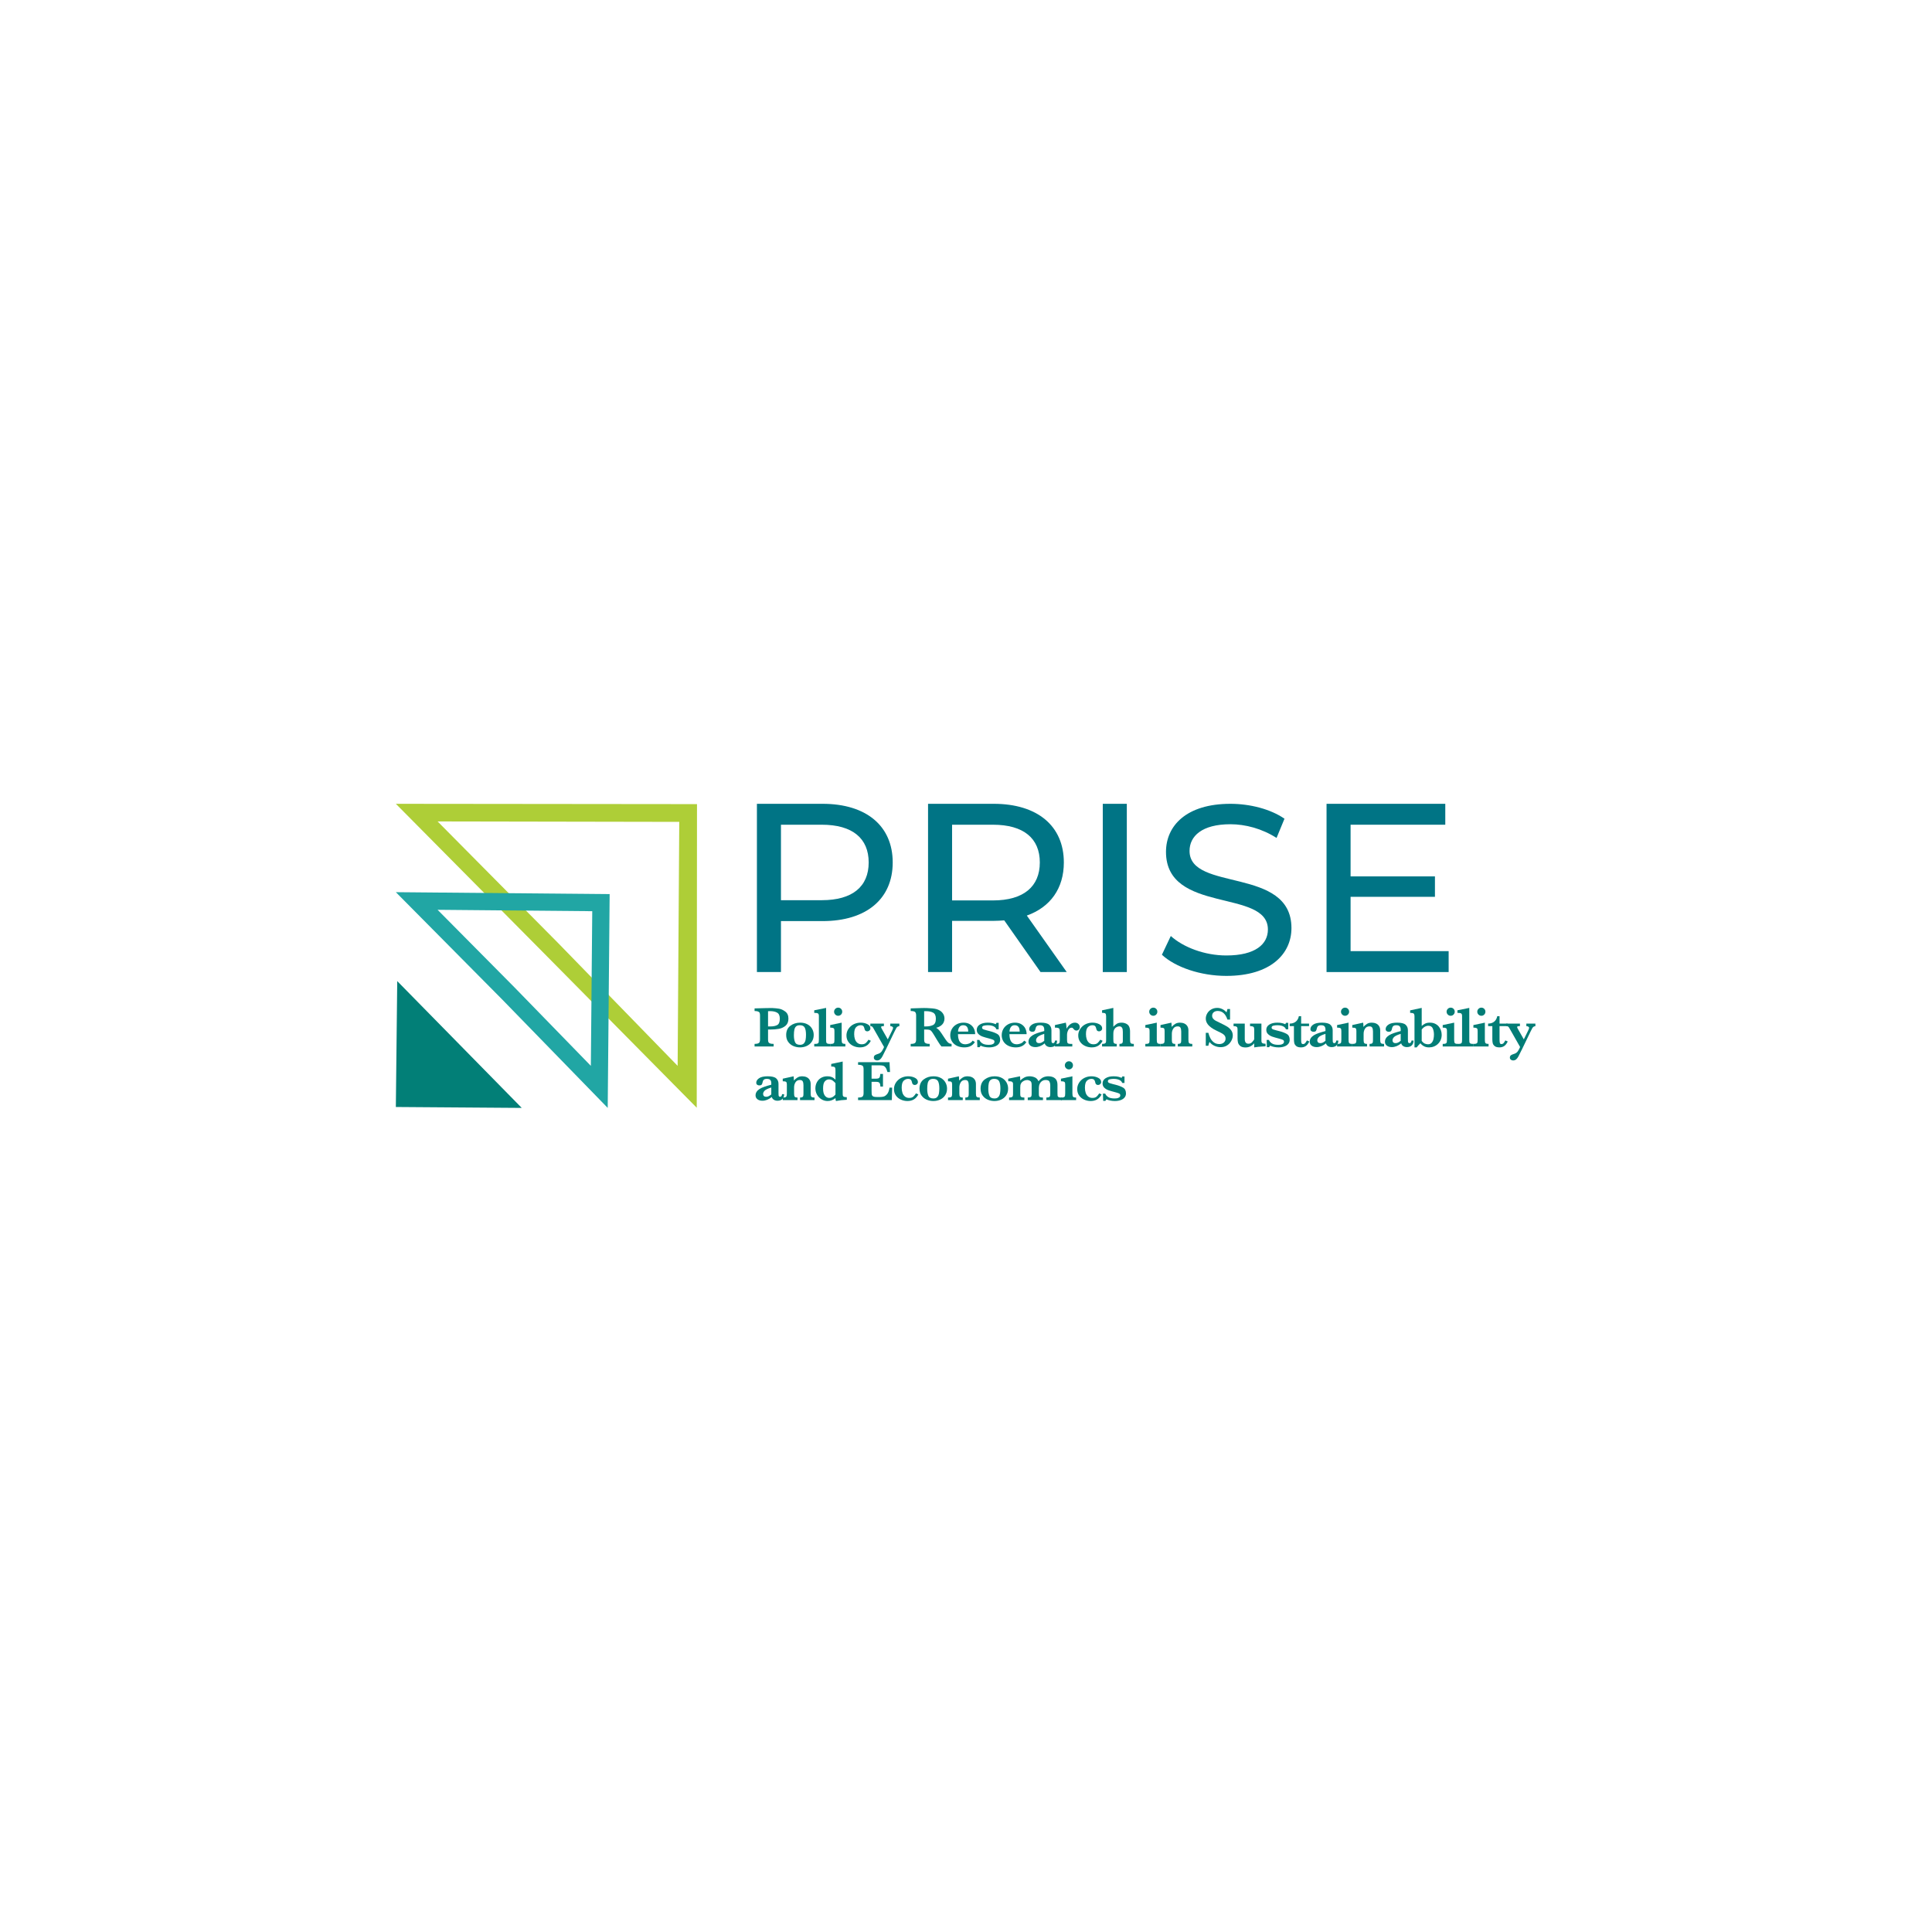
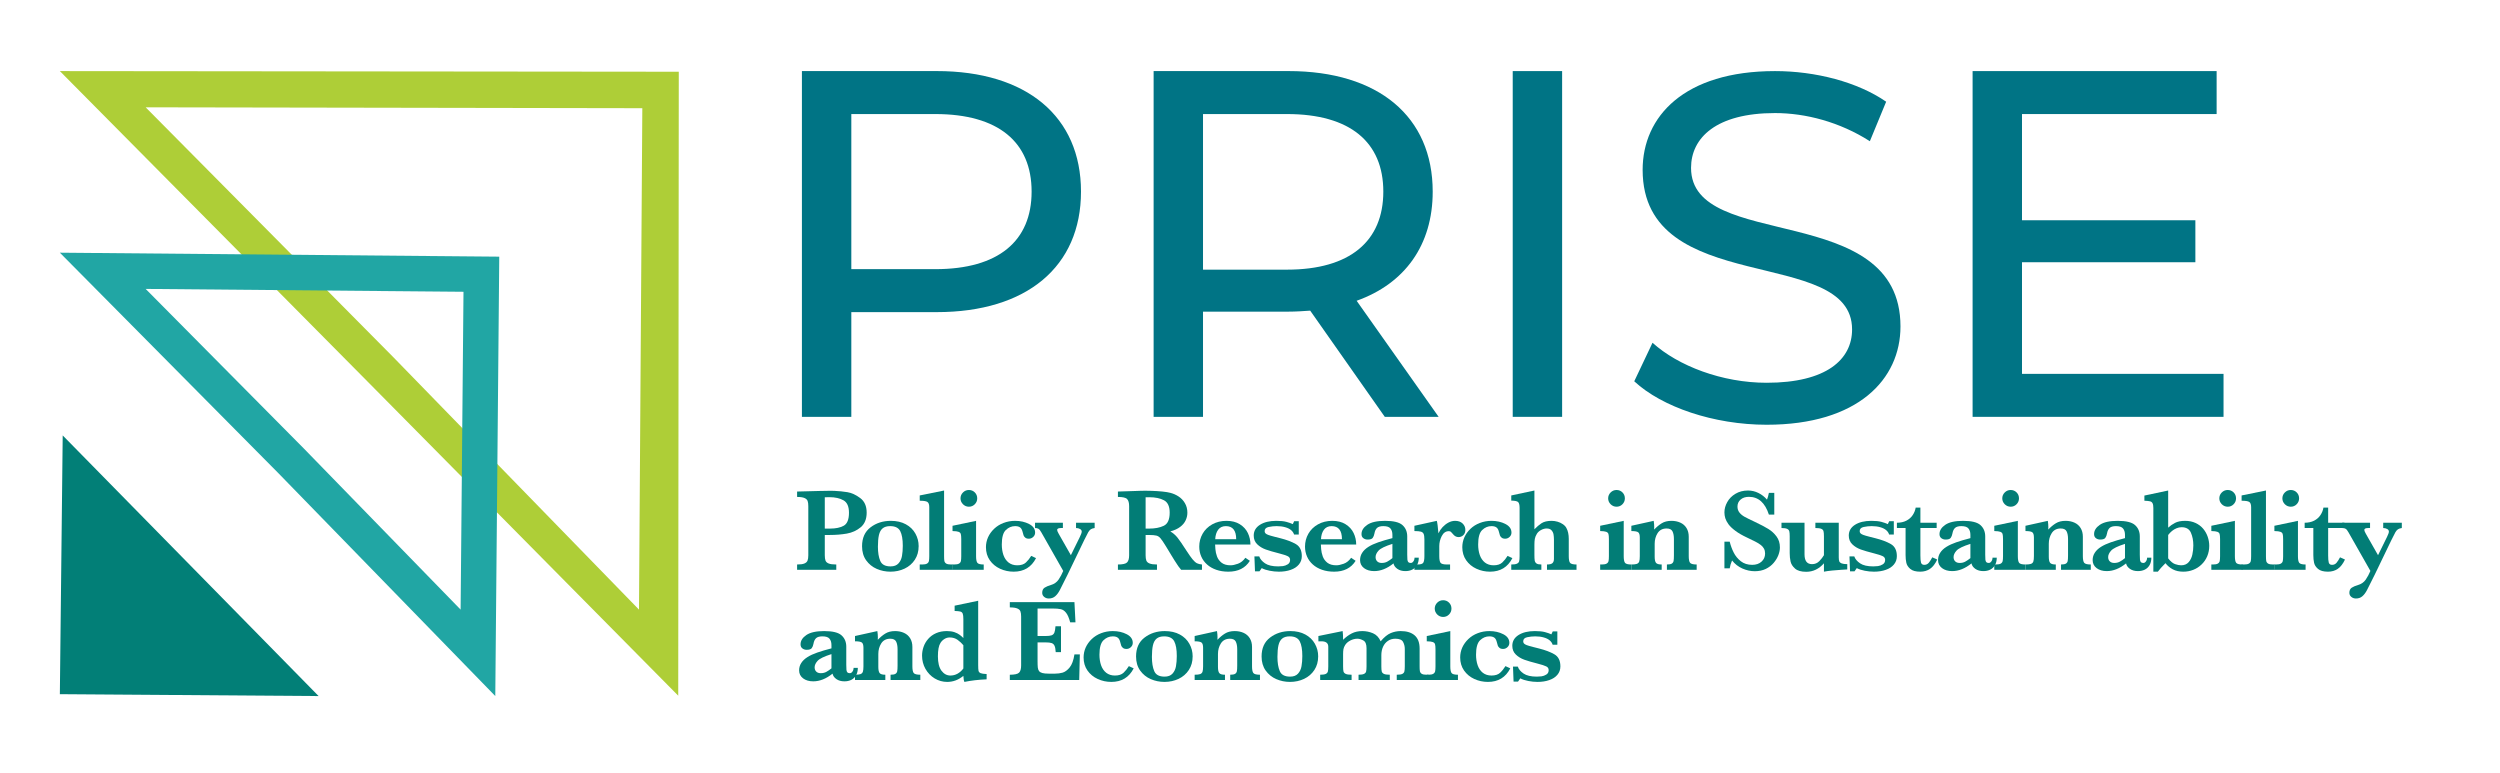
- <svg xmlns="http://www.w3.org/2000/svg" xmlns:xlink="http://www.w3.org/1999/xlink" width="1080pt" height="1080pt" viewBox="0 0 1080 1080">
+ <svg xmlns="http://www.w3.org/2000/svg" xmlns:xlink="http://www.w3.org/1999/xlink" width="680pt" height="210pt" viewBox="205 430 680 210">
  <defs>
    <g>
      <g id="glyph-0-0">
        <path d="M 19.75 -15.547 C 19.75 -13.805 19.211 -12.484 18.141 -11.578 C 17.066 -10.68 15.801 -10.102 14.344 -9.844 C 12.895 -9.594 11.367 -9.469 9.766 -9.469 L 8.359 -9.469 L 8.359 -3.938 C 8.359 -3.312 8.426 -2.828 8.562 -2.484 C 8.695 -2.141 8.988 -1.879 9.438 -1.703 C 9.883 -1.523 10.566 -1.438 11.484 -1.438 L 11.484 0 L 0.828 0 L 0.828 -1.438 C 1.734 -1.438 2.398 -1.531 2.828 -1.719 C 3.266 -1.906 3.547 -2.172 3.672 -2.516 C 3.805 -2.859 3.875 -3.332 3.875 -3.938 L 3.875 -17.312 C 3.875 -17.914 3.812 -18.383 3.688 -18.719 C 3.562 -19.062 3.281 -19.328 2.844 -19.516 C 2.406 -19.711 1.734 -19.812 0.828 -19.812 L 0.828 -21.281 L 6.875 -21.438 C 7.188 -21.445 7.523 -21.453 7.891 -21.453 C 8.266 -21.461 8.562 -21.469 8.781 -21.469 C 9 -21.477 9.32 -21.484 9.75 -21.484 C 10.281 -21.484 10.676 -21.477 10.938 -21.469 C 12.176 -21.414 13.367 -21.297 14.516 -21.109 C 15.66 -20.922 16.816 -20.391 17.984 -19.516 C 19.16 -18.648 19.75 -17.328 19.75 -15.547 Z M 14.938 -15.516 C 14.938 -17.203 14.441 -18.328 13.453 -18.891 C 12.473 -19.461 11.18 -19.75 9.578 -19.75 C 9.285 -19.75 8.879 -19.738 8.359 -19.719 L 8.359 -11.203 L 9.797 -11.203 C 11.328 -11.203 12.566 -11.461 13.516 -11.984 C 14.461 -12.516 14.938 -13.691 14.938 -15.516 Z M 14.938 -15.516 " />
      </g>
      <g id="glyph-0-1">
        <path d="M 16.703 -6.438 C 16.703 -5.02 16.359 -3.785 15.672 -2.734 C 14.984 -1.68 14.051 -0.875 12.875 -0.312 C 11.707 0.238 10.426 0.516 9.031 0.516 C 7.719 0.516 6.473 0.258 5.297 -0.25 C 4.129 -0.758 3.172 -1.535 2.422 -2.578 C 1.68 -3.617 1.312 -4.895 1.312 -6.406 C 1.312 -8.664 2.082 -10.379 3.625 -11.547 C 5.164 -12.723 7 -13.312 9.125 -13.312 C 10.707 -13.312 12.07 -13 13.219 -12.375 C 14.363 -11.75 15.227 -10.91 15.812 -9.859 C 16.406 -8.805 16.703 -7.664 16.703 -6.438 Z M 12.391 -6.531 C 12.391 -8.301 12.156 -9.633 11.688 -10.531 C 11.219 -11.426 10.305 -11.875 8.953 -11.875 C 8.086 -11.875 7.41 -11.676 6.922 -11.281 C 6.441 -10.895 6.102 -10.289 5.906 -9.469 C 5.719 -8.656 5.625 -7.598 5.625 -6.297 C 5.625 -4.691 5.836 -3.395 6.266 -2.406 C 6.691 -1.414 7.625 -0.922 9.062 -0.922 C 10.008 -0.922 10.727 -1.191 11.219 -1.734 C 11.719 -2.285 12.035 -2.961 12.172 -3.766 C 12.316 -4.578 12.391 -5.5 12.391 -6.531 Z M 12.391 -6.531 " />
      </g>
      <g id="glyph-0-2">
        <path d="M 9.406 0 L 0.422 0 L 0.422 -1.438 L 1.094 -1.438 C 1.695 -1.438 2.133 -1.52 2.406 -1.688 C 2.688 -1.852 2.859 -2.086 2.922 -2.391 C 2.984 -2.691 3.016 -3.133 3.016 -3.719 L 3.016 -17.031 C 3.016 -17.781 2.836 -18.258 2.484 -18.469 C 2.141 -18.676 1.453 -18.781 0.422 -18.781 L 0.422 -20.219 L 7.047 -21.562 L 7.047 -3.719 C 7.047 -3.133 7.07 -2.691 7.125 -2.391 C 7.188 -2.098 7.352 -1.863 7.625 -1.688 C 7.906 -1.52 8.348 -1.438 8.953 -1.438 L 9.406 -1.438 Z M 9.406 0 " />
      </g>
      <g id="glyph-0-3">
        <path d="M 7.484 -19.422 C 7.484 -18.797 7.258 -18.258 6.812 -17.812 C 6.375 -17.375 5.844 -17.156 5.219 -17.156 C 4.602 -17.156 4.066 -17.379 3.609 -17.828 C 3.16 -18.285 2.938 -18.816 2.938 -19.422 C 2.938 -20.047 3.16 -20.582 3.609 -21.031 C 4.055 -21.477 4.594 -21.703 5.219 -21.703 C 5.852 -21.703 6.391 -21.484 6.828 -21.047 C 7.266 -20.609 7.484 -20.066 7.484 -19.422 Z M 9.25 0 L 0.766 0 L 0.766 -1.438 L 1.219 -1.438 C 1.82 -1.438 2.258 -1.52 2.531 -1.688 C 2.812 -1.852 2.984 -2.086 3.047 -2.391 C 3.109 -2.691 3.141 -3.133 3.141 -3.719 L 3.141 -8.359 C 3.141 -9.004 3.098 -9.461 3.016 -9.734 C 2.941 -10.004 2.738 -10.203 2.406 -10.328 C 2.082 -10.453 1.535 -10.52 0.766 -10.531 L 0.766 -11.969 L 7.172 -13.312 L 7.172 -3.719 C 7.172 -2.844 7.281 -2.242 7.5 -1.922 C 7.719 -1.598 8.301 -1.438 9.25 -1.438 Z M 9.25 0 " />
      </g>
      <g id="glyph-0-4">
        <path d="M 14.906 -3.172 C 13.645 -0.711 11.617 0.516 8.828 0.516 C 7.523 0.516 6.289 0.25 5.125 -0.281 C 3.969 -0.812 3.035 -1.582 2.328 -2.594 C 1.629 -3.602 1.281 -4.785 1.281 -6.141 C 1.281 -7.078 1.469 -7.973 1.844 -8.828 C 2.227 -9.68 2.781 -10.453 3.5 -11.141 C 4.219 -11.828 5.066 -12.359 6.047 -12.734 C 7.035 -13.117 8.094 -13.312 9.219 -13.312 C 10.656 -13.312 11.922 -13.023 13.016 -12.453 C 14.109 -11.891 14.656 -11.109 14.656 -10.109 C 14.656 -9.648 14.484 -9.258 14.141 -8.938 C 13.797 -8.613 13.398 -8.453 12.953 -8.453 C 12.523 -8.453 12.195 -8.551 11.969 -8.75 C 11.738 -8.945 11.586 -9.148 11.516 -9.359 C 11.441 -9.566 11.336 -9.938 11.203 -10.469 C 11.066 -10.977 10.844 -11.336 10.531 -11.547 C 10.219 -11.766 9.781 -11.875 9.219 -11.875 C 8.27 -11.875 7.426 -11.52 6.688 -10.812 C 5.957 -10.113 5.594 -8.801 5.594 -6.875 C 5.594 -5.844 5.738 -4.895 6.031 -4.031 C 6.332 -3.164 6.801 -2.477 7.438 -1.969 C 8.082 -1.469 8.867 -1.219 9.797 -1.219 C 10.828 -1.219 11.613 -1.473 12.156 -1.984 C 12.695 -2.492 13.176 -3.094 13.594 -3.781 Z M 14.906 -3.172 " />
      </g>
      <g id="glyph-0-5">
        <path d="M 16.609 -11.359 C 16.16 -11.297 15.812 -11.18 15.562 -11.016 C 15.312 -10.848 15.082 -10.586 14.875 -10.234 C 14.676 -9.891 14.316 -9.188 13.797 -8.125 L 9.219 1.375 C 8.195 3.469 7.5 4.859 7.125 5.547 C 6.758 6.242 6.344 6.797 5.875 7.203 C 5.406 7.609 4.82 7.812 4.125 7.812 C 3.645 7.812 3.227 7.664 2.875 7.375 C 2.52 7.082 2.344 6.711 2.344 6.266 C 2.344 5.629 2.555 5.164 2.984 4.875 C 3.422 4.594 3.984 4.352 4.672 4.156 C 5.598 3.883 6.305 3.391 6.797 2.672 C 7.285 1.953 7.707 1.164 8.062 0.312 L 2.109 -10.172 C 1.828 -10.68 1.57 -11.004 1.344 -11.141 C 1.113 -11.285 0.797 -11.359 0.391 -11.359 L 0.391 -12.797 L 7.969 -12.797 L 7.969 -11.359 L 7.484 -11.359 C 6.766 -11.359 6.406 -11.188 6.406 -10.844 C 6.406 -10.633 6.551 -10.273 6.844 -9.766 L 10.141 -3.969 L 12.578 -8.922 C 12.922 -9.629 13.094 -10.113 13.094 -10.375 C 13.094 -10.688 12.938 -10.926 12.625 -11.094 C 12.32 -11.27 11.961 -11.359 11.547 -11.359 L 11.547 -12.797 L 16.609 -12.797 Z M 16.609 -11.359 " />
      </g>
      <g id="glyph-0-6">
</g>
      <g id="glyph-0-7">
        <path d="M 23.688 0 L 18.016 0 C 17.805 -0.227 17.547 -0.562 17.234 -1 C 16.93 -1.438 16.598 -1.945 16.234 -2.531 C 15.867 -3.125 15.566 -3.613 15.328 -4 L 13.891 -6.375 C 13.242 -7.438 12.754 -8.16 12.422 -8.547 C 12.098 -8.941 11.723 -9.191 11.297 -9.297 C 10.879 -9.41 10.164 -9.469 9.156 -9.469 L 8.359 -9.469 L 8.359 -3.938 C 8.359 -3.352 8.422 -2.883 8.547 -2.531 C 8.672 -2.176 8.961 -1.906 9.422 -1.719 C 9.891 -1.531 10.566 -1.438 11.453 -1.438 L 11.453 0 L 0.828 0 L 0.828 -1.438 C 2.117 -1.438 2.945 -1.625 3.312 -2 C 3.688 -2.375 3.875 -3.02 3.875 -3.938 L 3.875 -17.312 C 3.875 -18.219 3.691 -18.859 3.328 -19.234 C 2.973 -19.617 2.141 -19.812 0.828 -19.812 L 0.828 -21.281 L 5.734 -21.438 C 6.109 -21.457 6.535 -21.473 7.016 -21.484 C 7.504 -21.492 7.957 -21.5 8.375 -21.5 C 8.695 -21.5 9.234 -21.488 9.984 -21.469 C 11.035 -21.438 12.02 -21.375 12.938 -21.281 C 13.852 -21.188 14.578 -21.066 15.109 -20.922 C 15.891 -20.723 16.629 -20.395 17.328 -19.938 C 18.035 -19.477 18.609 -18.875 19.047 -18.125 C 19.492 -17.375 19.719 -16.504 19.719 -15.516 C 19.719 -14.805 19.562 -14.117 19.25 -13.453 C 18.945 -12.785 18.453 -12.191 17.766 -11.672 C 17.086 -11.148 16.191 -10.738 15.078 -10.438 C 15.836 -9.988 16.484 -9.43 17.016 -8.766 C 17.547 -8.109 18.379 -6.895 19.516 -5.125 C 20.172 -4.113 20.711 -3.348 21.141 -2.828 C 21.566 -2.316 21.957 -1.969 22.312 -1.781 C 22.676 -1.602 23.133 -1.488 23.688 -1.438 Z M 14.906 -15.547 C 14.906 -17.234 14.391 -18.352 13.359 -18.906 C 12.336 -19.457 11 -19.734 9.344 -19.734 C 9.113 -19.734 8.93 -19.727 8.797 -19.719 C 8.672 -19.719 8.523 -19.719 8.359 -19.719 L 8.359 -11.203 L 9.344 -11.203 C 10.914 -11.203 12.234 -11.457 13.297 -11.969 C 14.367 -12.477 14.906 -13.672 14.906 -15.547 Z M 14.906 -15.547 " />
      </g>
      <g id="glyph-0-8">
        <path d="M 15.203 -6.875 L 5.594 -6.875 C 5.602 -6.676 5.629 -6.254 5.672 -5.609 C 5.723 -4.961 5.867 -4.301 6.109 -3.625 C 6.359 -2.945 6.781 -2.375 7.375 -1.906 C 7.977 -1.445 8.785 -1.219 9.797 -1.219 C 10.348 -1.219 11.016 -1.359 11.797 -1.641 C 12.578 -1.922 13.254 -2.461 13.828 -3.266 L 15.047 -2.438 C 13.816 -0.469 11.863 0.516 9.188 0.516 C 7.988 0.516 6.895 0.344 5.906 0 C 4.926 -0.344 4.094 -0.82 3.406 -1.438 C 2.719 -2.051 2.191 -2.773 1.828 -3.609 C 1.461 -4.441 1.281 -5.336 1.281 -6.297 C 1.281 -7.555 1.582 -8.723 2.188 -9.797 C 2.801 -10.867 3.676 -11.723 4.812 -12.359 C 5.945 -12.992 7.242 -13.312 8.703 -13.312 C 10.129 -13.312 11.332 -13.004 12.312 -12.391 C 13.301 -11.773 14.031 -10.977 14.5 -10 C 14.969 -9.02 15.203 -7.977 15.203 -6.875 Z M 11.328 -8.312 C 11.328 -10.688 10.391 -11.875 8.516 -11.875 C 7.609 -11.875 6.91 -11.547 6.422 -10.891 C 5.941 -10.234 5.676 -9.375 5.625 -8.312 Z M 11.328 -8.312 " />
      </g>
      <g id="glyph-0-9">
        <path d="M 14.297 -3.719 C 14.297 -2.82 14.023 -2.055 13.484 -1.422 C 12.953 -0.785 12.219 -0.305 11.281 0.016 C 10.352 0.348 9.281 0.516 8.062 0.516 C 7.238 0.516 6.41 0.43 5.578 0.266 C 4.742 0.109 4.016 -0.129 3.391 -0.453 L 2.781 0.422 L 1.562 0.422 L 1.406 -3.641 L 2.719 -3.641 C 2.945 -2.941 3.473 -2.312 4.297 -1.75 C 5.117 -1.195 6.312 -0.922 7.875 -0.922 C 8.27 -0.922 8.695 -0.945 9.156 -1 C 9.613 -1.062 10.051 -1.223 10.469 -1.484 C 10.895 -1.742 11.109 -2.145 11.109 -2.688 C 11.109 -3.156 10.891 -3.492 10.453 -3.703 C 10.023 -3.922 9.219 -4.18 8.031 -4.484 C 6.594 -4.848 5.414 -5.191 4.5 -5.516 C 3.582 -5.848 2.805 -6.32 2.172 -6.938 C 1.535 -7.551 1.219 -8.344 1.219 -9.312 C 1.219 -10.539 1.781 -11.516 2.906 -12.234 C 4.039 -12.953 5.523 -13.312 7.359 -13.312 C 8.504 -13.312 9.422 -13.219 10.109 -13.031 C 10.797 -12.844 11.375 -12.641 11.844 -12.422 L 12.219 -13.219 L 13.469 -13.219 L 13.469 -9.594 L 12.188 -9.594 C 12.07 -10.02 11.812 -10.41 11.406 -10.766 C 11 -11.117 10.457 -11.391 9.781 -11.578 C 9.113 -11.773 8.336 -11.875 7.453 -11.875 C 6.723 -11.875 5.992 -11.797 5.266 -11.641 C 4.547 -11.484 4.188 -11.113 4.188 -10.531 C 4.188 -10.289 4.254 -10.094 4.391 -9.938 C 4.535 -9.781 4.781 -9.633 5.125 -9.5 C 5.469 -9.363 6.07 -9.188 6.938 -8.969 C 7.801 -8.75 8.316 -8.617 8.484 -8.578 C 10.18 -8.148 11.57 -7.625 12.656 -7 C 13.75 -6.375 14.297 -5.281 14.297 -3.719 Z M 14.297 -3.719 " />
      </g>
      <g id="glyph-0-10">
        <path d="M 17.344 -3.297 C 17.344 -2.504 17.18 -1.828 16.859 -1.266 C 16.535 -0.711 16.098 -0.301 15.547 -0.031 C 15.004 0.227 14.391 0.359 13.703 0.359 C 12.828 0.359 12.098 0.156 11.516 -0.25 C 10.93 -0.664 10.582 -1.16 10.469 -1.734 C 8.727 -0.336 6.977 0.359 5.219 0.359 C 4.094 0.359 3.172 0.086 2.453 -0.453 C 1.734 -1.004 1.375 -1.727 1.375 -2.625 C 1.375 -3.363 1.566 -4.031 1.953 -4.625 C 2.336 -5.227 2.898 -5.766 3.641 -6.234 C 4.391 -6.703 5.281 -7.113 6.312 -7.469 C 7.344 -7.832 8.629 -8.211 10.172 -8.609 L 10.172 -9.5 C 10.172 -10.238 9.992 -10.816 9.641 -11.234 C 9.297 -11.66 8.656 -11.875 7.719 -11.875 C 6.914 -11.875 6.336 -11.707 5.984 -11.375 C 5.629 -11.039 5.395 -10.535 5.281 -9.859 C 5.195 -9.379 5.039 -8.984 4.812 -8.672 C 4.594 -8.367 4.129 -8.219 3.422 -8.219 C 2.984 -8.219 2.598 -8.344 2.266 -8.594 C 1.93 -8.844 1.766 -9.211 1.766 -9.703 C 1.766 -10.672 2.289 -11.516 3.344 -12.234 C 4.395 -12.953 6.008 -13.312 8.188 -13.312 C 10.477 -13.312 12.051 -12.926 12.906 -12.156 C 13.77 -11.383 14.203 -10.352 14.203 -9.062 L 14.203 -4.125 C 14.203 -3.5 14.219 -3.039 14.25 -2.75 C 14.281 -2.457 14.363 -2.234 14.5 -2.078 C 14.645 -1.93 14.867 -1.859 15.172 -1.859 C 15.441 -1.859 15.676 -2 15.875 -2.281 C 16.082 -2.562 16.188 -2.898 16.188 -3.297 Z M 10.172 -3.172 L 10.172 -7.047 C 8.191 -6.422 6.93 -5.805 6.391 -5.203 C 5.859 -4.609 5.594 -4.023 5.594 -3.453 C 5.594 -2.973 5.738 -2.586 6.031 -2.297 C 6.32 -2.004 6.734 -1.859 7.266 -1.859 C 7.836 -1.859 8.344 -1.977 8.781 -2.219 C 9.219 -2.457 9.68 -2.773 10.172 -3.172 Z M 10.172 -3.172 " />
      </g>
      <g id="glyph-0-11">
        <path d="M 14.109 -10.844 C 14.109 -10.238 13.922 -9.758 13.547 -9.406 C 13.18 -9.062 12.75 -8.891 12.25 -8.891 C 11.656 -8.891 11.133 -9.18 10.688 -9.766 C 10.477 -10.023 10.305 -10.211 10.172 -10.328 C 10.035 -10.441 9.844 -10.5 9.594 -10.5 C 8.781 -10.5 8.145 -10.055 7.688 -9.172 C 7.238 -8.297 7.016 -7.383 7.016 -6.438 L 7.016 -3.719 C 7.016 -2.844 7.125 -2.242 7.344 -1.922 C 7.57 -1.598 8.164 -1.438 9.125 -1.438 L 9.953 -1.438 L 9.953 0 L 0.25 0 L 0.25 -1.438 L 1.062 -1.438 C 1.938 -1.438 2.473 -1.602 2.672 -1.938 C 2.867 -2.27 2.969 -2.863 2.969 -3.719 L 2.969 -8.281 C 2.969 -8.977 2.895 -9.477 2.75 -9.781 C 2.613 -10.082 2.363 -10.281 2 -10.375 C 1.633 -10.477 1.051 -10.531 0.25 -10.531 L 0.25 -11.969 L 6.344 -13.312 C 6.5 -12.781 6.645 -11.648 6.781 -9.922 C 7.07 -10.535 7.453 -11.098 7.922 -11.609 C 8.398 -12.117 8.93 -12.531 9.516 -12.844 C 10.109 -13.156 10.711 -13.312 11.328 -13.312 C 12.18 -13.312 12.859 -13.07 13.359 -12.594 C 13.859 -12.113 14.109 -11.531 14.109 -10.844 Z M 14.109 -10.844 " />
      </g>
      <g id="glyph-0-12">
        <path d="M 18.109 0 L 10.078 0 L 10.078 -1.438 C 10.797 -1.438 11.289 -1.562 11.562 -1.812 C 11.832 -2.07 11.969 -2.445 11.969 -2.938 L 11.969 -8.188 C 11.969 -8.707 11.93 -9.176 11.859 -9.594 C 11.797 -10.008 11.617 -10.383 11.328 -10.719 C 11.035 -11.062 10.586 -11.234 9.984 -11.234 C 9.492 -11.234 8.992 -11.098 8.484 -10.828 C 7.984 -10.566 7.598 -10.223 7.328 -9.797 C 7.035 -9.316 6.848 -8.852 6.766 -8.406 C 6.691 -7.969 6.656 -7.438 6.656 -6.812 L 6.656 -4.125 C 6.656 -3.395 6.68 -2.859 6.734 -2.516 C 6.797 -2.18 6.957 -1.914 7.219 -1.719 C 7.488 -1.531 7.93 -1.438 8.547 -1.438 L 8.547 0 L 0.359 0 L 0.359 -1.438 C 1.055 -1.438 1.566 -1.508 1.891 -1.656 C 2.223 -1.801 2.426 -2.016 2.5 -2.297 C 2.582 -2.586 2.625 -3.062 2.625 -3.719 L 2.625 -16.828 C 2.625 -17.609 2.5 -18.129 2.25 -18.391 C 2 -18.66 1.367 -18.801 0.359 -18.812 L 0.359 -20.219 L 6.656 -21.562 L 6.656 -11.016 C 7.27 -11.66 7.906 -12.203 8.562 -12.641 C 9.227 -13.086 10.148 -13.312 11.328 -13.312 C 11.867 -13.312 12.41 -13.234 12.953 -13.078 C 13.492 -12.922 13.977 -12.691 14.406 -12.391 C 14.844 -12.086 15.16 -11.742 15.359 -11.359 C 15.785 -10.598 16 -9.609 16 -8.391 L 16 -3.719 C 16 -2.844 16.109 -2.242 16.328 -1.922 C 16.555 -1.598 17.148 -1.438 18.109 -1.438 Z M 18.109 0 " />
      </g>
      <g id="glyph-0-13">
        <path d="M 18.438 0 L 10.344 0 L 10.344 -1.438 C 10.957 -1.438 11.395 -1.516 11.656 -1.672 C 11.926 -1.836 12.094 -2.078 12.156 -2.391 C 12.219 -2.703 12.25 -3.219 12.25 -3.938 L 12.25 -8.359 C 12.25 -9.242 12.117 -9.941 11.859 -10.453 C 11.598 -10.973 11.066 -11.234 10.266 -11.234 C 9.172 -11.234 8.352 -10.812 7.812 -9.969 C 7.281 -9.133 7.016 -8.172 7.016 -7.078 L 7.016 -3.578 C 7.016 -2.754 7.133 -2.191 7.375 -1.891 C 7.613 -1.586 8.129 -1.438 8.922 -1.438 L 8.922 0 L 0.672 0 L 0.672 -1.438 C 1.348 -1.438 1.848 -1.492 2.172 -1.609 C 2.492 -1.734 2.707 -1.945 2.812 -2.25 C 2.914 -2.562 2.969 -3.051 2.969 -3.719 L 2.969 -8.766 C 2.969 -9.492 2.828 -9.969 2.547 -10.188 C 2.266 -10.414 1.641 -10.531 0.672 -10.531 L 0.672 -11.969 L 6.75 -13.312 C 6.844 -12.707 6.891 -12.145 6.891 -11.625 C 6.891 -11.488 6.883 -11.367 6.875 -11.266 C 6.875 -11.172 6.875 -11.062 6.875 -10.938 C 7.531 -11.633 8.211 -12.203 8.922 -12.641 C 9.629 -13.086 10.516 -13.312 11.578 -13.312 C 12.473 -13.312 13.273 -13.148 13.984 -12.828 C 14.703 -12.504 15.266 -12.016 15.672 -11.359 C 16.078 -10.703 16.281 -9.91 16.281 -8.984 L 16.281 -3.719 C 16.281 -2.844 16.395 -2.242 16.625 -1.922 C 16.863 -1.598 17.469 -1.438 18.438 -1.438 Z M 18.438 0 " />
      </g>
      <g id="glyph-0-14">
        <path d="M 16.953 -6.078 C 16.953 -5.422 16.812 -4.723 16.531 -3.984 C 16.25 -3.254 15.82 -2.551 15.25 -1.875 C 14.688 -1.207 13.973 -0.66 13.109 -0.234 C 12.242 0.18 11.242 0.391 10.109 0.391 C 8.984 0.391 7.863 0.145 6.75 -0.344 C 5.645 -0.832 4.707 -1.562 3.938 -2.531 C 3.602 -1.758 3.391 -1.047 3.297 -0.391 L 1.859 -0.391 L 1.859 -7.641 L 3.297 -7.641 C 3.555 -6.598 3.914 -5.617 4.375 -4.703 C 4.832 -3.785 5.477 -2.992 6.312 -2.328 C 7.156 -1.672 8.188 -1.344 9.406 -1.344 C 10.469 -1.344 11.316 -1.633 11.953 -2.219 C 12.598 -2.801 12.922 -3.535 12.922 -4.422 C 12.922 -4.922 12.82 -5.359 12.625 -5.734 C 12.426 -6.109 12.141 -6.441 11.766 -6.734 C 11.391 -7.035 10.875 -7.352 10.219 -7.688 C 9.57 -8.031 8.832 -8.391 8 -8.766 C 6.719 -9.367 5.664 -9.977 4.844 -10.594 C 4.02 -11.207 3.395 -11.801 2.969 -12.375 C 2.551 -12.957 2.258 -13.508 2.094 -14.031 C 1.938 -14.551 1.859 -15.078 1.859 -15.609 C 1.859 -16.555 2.113 -17.488 2.625 -18.406 C 3.133 -19.332 3.879 -20.086 4.859 -20.672 C 5.848 -21.266 6.988 -21.562 8.281 -21.562 C 9.27 -21.562 10.211 -21.336 11.109 -20.891 C 12.004 -20.453 12.781 -19.848 13.438 -19.078 C 13.625 -19.516 13.797 -20.129 13.953 -20.922 L 15.422 -20.922 L 15.422 -15.016 L 13.953 -15.016 C 12.91 -18.234 11.098 -19.844 8.516 -19.844 C 7.578 -19.844 6.82 -19.594 6.25 -19.094 C 5.688 -18.602 5.406 -17.969 5.406 -17.188 C 5.406 -16.57 5.582 -16.035 5.938 -15.578 C 6.289 -15.129 6.754 -14.742 7.328 -14.422 C 7.91 -14.098 8.848 -13.633 10.141 -13.031 C 11.703 -12.289 12.922 -11.648 13.797 -11.109 C 14.68 -10.566 15.426 -9.883 16.031 -9.062 C 16.645 -8.238 16.953 -7.242 16.953 -6.078 Z M 16.953 -6.078 " />
      </g>
      <g id="glyph-0-15">
        <path d="M 18.375 -0.094 C 18.07 -0.07 17.547 -0.039 16.797 0 C 16.047 0.051 15.203 0.117 14.266 0.203 C 13.336 0.297 12.594 0.398 12.031 0.516 L 12.031 -1.766 C 10.688 -0.223 9.078 0.547 7.203 0.547 C 5.836 0.547 4.828 0.254 4.172 -0.328 C 3.516 -0.91 3.109 -1.551 2.953 -2.25 C 2.797 -2.957 2.719 -3.711 2.719 -4.516 L 2.719 -9.125 C 2.719 -9.738 2.68 -10.188 2.609 -10.469 C 2.535 -10.758 2.344 -10.977 2.031 -11.125 C 1.719 -11.281 1.203 -11.359 0.484 -11.359 L 0.484 -12.797 L 6.75 -12.797 L 6.75 -4.188 C 6.75 -2.414 7.43 -1.531 8.797 -1.531 C 9.578 -1.531 10.238 -1.805 10.781 -2.359 C 11.32 -2.922 11.738 -3.457 12.031 -3.969 L 12.031 -9.125 C 12.031 -9.77 11.988 -10.234 11.906 -10.516 C 11.832 -10.797 11.633 -11.004 11.312 -11.141 C 10.988 -11.285 10.453 -11.359 9.703 -11.359 L 9.703 -12.797 L 16.062 -12.797 L 16.062 -3.391 C 16.062 -2.898 16.109 -2.535 16.203 -2.297 C 16.297 -2.055 16.508 -1.867 16.844 -1.734 C 17.176 -1.609 17.688 -1.539 18.375 -1.531 Z M 18.375 -0.094 " />
      </g>
      <g id="glyph-0-16">
        <path d="M 11.391 -2.781 C 10.828 -1.602 10.172 -0.758 9.422 -0.25 C 8.672 0.258 7.789 0.516 6.781 0.516 C 5.551 0.516 4.645 0.266 4.062 -0.234 C 3.477 -0.734 3.117 -1.289 2.984 -1.906 C 2.848 -2.531 2.781 -3.227 2.781 -4 L 2.781 -11.359 L 0.422 -11.359 L 0.422 -12.797 C 1.41 -12.797 2.27 -12.984 3 -13.359 C 3.727 -13.734 4.301 -14.238 4.719 -14.875 C 5.145 -15.508 5.414 -16.191 5.531 -16.922 L 6.812 -16.922 L 6.812 -12.797 L 11.234 -12.797 L 11.234 -11.359 L 6.812 -11.359 L 6.812 -3.906 C 6.812 -3 6.867 -2.344 6.984 -1.938 C 7.109 -1.539 7.406 -1.344 7.875 -1.344 C 8.375 -1.344 8.785 -1.535 9.109 -1.922 C 9.43 -2.316 9.742 -2.805 10.047 -3.391 Z M 11.391 -2.781 " />
      </g>
      <g id="glyph-0-17">
        <path d="M 17.766 -6.5 C 17.766 -5.5 17.582 -4.562 17.219 -3.688 C 16.852 -2.82 16.336 -2.07 15.672 -1.438 C 15.016 -0.801 14.258 -0.316 13.406 0.016 C 12.562 0.348 11.664 0.516 10.719 0.516 C 9.602 0.516 8.645 0.301 7.844 -0.125 C 7.039 -0.562 6.379 -1.117 5.859 -1.797 C 4.898 -0.836 4.207 -0.066 3.781 0.516 L 2.562 0.516 L 2.562 -16.797 C 2.562 -17.391 2.488 -17.82 2.344 -18.094 C 2.207 -18.375 1.973 -18.551 1.641 -18.625 C 1.316 -18.707 0.812 -18.758 0.125 -18.781 L 0.125 -20.188 L 6.594 -21.562 L 6.594 -11.453 C 7.125 -11.953 7.738 -12.383 8.438 -12.75 C 9.145 -13.125 10.066 -13.312 11.203 -13.312 C 12.266 -13.312 13.207 -13.117 14.031 -12.734 C 14.863 -12.348 15.555 -11.828 16.109 -11.172 C 16.66 -10.516 17.07 -9.785 17.344 -8.984 C 17.625 -8.18 17.766 -7.352 17.766 -6.5 Z M 13.438 -6.625 C 13.438 -7.926 13.219 -9.078 12.781 -10.078 C 12.352 -11.078 11.504 -11.578 10.234 -11.578 C 9.773 -11.578 9.32 -11.484 8.875 -11.297 C 8.438 -11.117 8.023 -10.875 7.641 -10.562 C 7.266 -10.25 6.914 -9.883 6.594 -9.469 L 6.594 -3.109 C 7.219 -2.297 7.836 -1.773 8.453 -1.547 C 9.078 -1.328 9.629 -1.219 10.109 -1.219 C 10.984 -1.219 11.672 -1.504 12.172 -2.078 C 12.672 -2.66 13.004 -3.352 13.172 -4.156 C 13.348 -4.957 13.438 -5.781 13.438 -6.625 Z M 13.438 -6.625 " />
      </g>
      <g id="glyph-0-18">
        <path d="M 18.906 -0.188 C 16.695 -0.094 14.68 0.141 12.859 0.516 C 12.711 0.203 12.617 -0.344 12.578 -1.125 C 11.242 -0.031 9.781 0.516 8.188 0.516 C 6.957 0.516 5.816 0.195 4.766 -0.438 C 3.723 -1.07 2.891 -1.938 2.266 -3.031 C 1.648 -4.133 1.344 -5.332 1.344 -6.625 C 1.344 -7.426 1.477 -8.223 1.75 -9.016 C 2.02 -9.805 2.441 -10.531 3.016 -11.188 C 3.598 -11.852 4.316 -12.375 5.172 -12.75 C 6.023 -13.125 7 -13.312 8.094 -13.312 C 8.895 -13.312 9.582 -13.211 10.156 -13.016 C 10.727 -12.816 11.188 -12.586 11.531 -12.328 C 11.875 -12.078 12.223 -11.773 12.578 -11.422 L 12.578 -16.547 C 12.578 -17.242 12.52 -17.742 12.406 -18.047 C 12.289 -18.348 12.07 -18.539 11.75 -18.625 C 11.438 -18.707 10.922 -18.758 10.203 -18.781 L 10.203 -20.219 L 16.609 -21.562 L 16.609 -4.062 C 16.609 -3.312 16.641 -2.789 16.703 -2.5 C 16.773 -2.207 16.969 -1.992 17.281 -1.859 C 17.594 -1.734 18.133 -1.656 18.906 -1.625 Z M 12.578 -3.141 L 12.578 -9.469 C 12.141 -10 11.617 -10.484 11.016 -10.922 C 10.41 -11.359 9.691 -11.578 8.859 -11.578 C 8.348 -11.578 7.867 -11.438 7.422 -11.156 C 6.973 -10.875 6.613 -10.516 6.344 -10.078 C 5.883 -9.359 5.656 -8.145 5.656 -6.438 C 5.656 -4.707 5.977 -3.406 6.625 -2.531 C 7.281 -1.656 8.094 -1.219 9.062 -1.219 C 9.758 -1.219 10.41 -1.391 11.016 -1.734 C 11.617 -2.078 12.141 -2.547 12.578 -3.141 Z M 12.578 -3.141 " />
      </g>
      <g id="glyph-0-19">
        <path d="M 19.812 -6.969 L 19.641 0 L 0.766 0 L 0.766 -1.438 C 2.066 -1.438 2.906 -1.625 3.281 -2 C 3.656 -2.375 3.844 -3.02 3.844 -3.938 L 3.844 -17.25 C 3.844 -17.852 3.781 -18.32 3.656 -18.656 C 3.539 -19 3.258 -19.266 2.812 -19.453 C 2.375 -19.648 1.691 -19.75 0.766 -19.75 L 0.766 -21.188 L 18.344 -21.188 L 18.625 -15.688 L 17.188 -15.688 C 16.863 -16.906 16.488 -17.773 16.062 -18.297 C 15.645 -18.828 15.172 -19.148 14.641 -19.266 C 14.117 -19.391 13.332 -19.453 12.281 -19.453 L 8.312 -19.453 L 8.312 -11.969 L 10.469 -11.969 C 11.207 -11.969 11.758 -12.031 12.125 -12.156 C 12.488 -12.289 12.742 -12.539 12.891 -12.906 C 13.035 -13.27 13.133 -13.844 13.188 -14.625 L 14.688 -14.625 L 14.688 -7.578 L 13.25 -7.578 C 13.207 -8.359 13.102 -8.93 12.938 -9.297 C 12.77 -9.672 12.504 -9.922 12.141 -10.047 C 11.785 -10.172 11.238 -10.234 10.5 -10.234 L 8.312 -10.234 L 8.312 -5.25 C 8.312 -4.414 8.332 -3.805 8.375 -3.422 C 8.414 -3.035 8.523 -2.711 8.703 -2.453 C 8.891 -2.203 9.188 -2.02 9.594 -1.906 C 10.008 -1.789 10.598 -1.734 11.359 -1.734 L 13.062 -1.734 C 13.781 -1.734 14.461 -1.82 15.109 -2 C 15.766 -2.188 16.406 -2.656 17.031 -3.406 C 17.656 -4.164 18.094 -5.352 18.344 -6.969 Z M 19.812 -6.969 " />
      </g>
      <g id="glyph-0-20">
        <path d="M 30.172 0 L 21.5 0 L 21.5 -1.438 C 22.219 -1.438 22.727 -1.516 23.031 -1.672 C 23.332 -1.836 23.516 -2.062 23.578 -2.344 C 23.648 -2.633 23.688 -3.094 23.688 -3.719 L 23.688 -8.453 C 23.688 -9.141 23.531 -9.773 23.219 -10.359 C 22.914 -10.941 22.219 -11.234 21.125 -11.234 C 20.344 -11.234 19.664 -11.035 19.094 -10.641 C 18.52 -10.254 18.078 -9.719 17.766 -9.031 C 17.461 -8.352 17.312 -7.594 17.312 -6.75 L 17.312 -3.719 C 17.312 -3.07 17.348 -2.602 17.422 -2.312 C 17.504 -2.031 17.707 -1.812 18.031 -1.656 C 18.352 -1.508 18.879 -1.438 19.609 -1.438 L 19.609 0 L 11.109 0 L 11.109 -1.438 C 11.805 -1.438 12.305 -1.516 12.609 -1.672 C 12.922 -1.828 13.109 -2.051 13.172 -2.344 C 13.242 -2.633 13.281 -3.094 13.281 -3.719 L 13.281 -8.641 C 13.281 -9.734 12.992 -10.438 12.422 -10.75 C 11.848 -11.07 11.312 -11.234 10.812 -11.234 C 10.145 -11.234 9.5 -11.07 8.875 -10.75 C 8.25 -10.426 7.773 -10.008 7.453 -9.5 C 7.223 -9.125 7.07 -8.754 7 -8.391 C 6.938 -8.023 6.906 -7.566 6.906 -7.016 L 6.906 -3.719 C 6.906 -3.07 6.941 -2.602 7.016 -2.312 C 7.098 -2.031 7.305 -1.812 7.641 -1.656 C 7.973 -1.508 8.5 -1.438 9.219 -1.438 L 9.219 0 L 0.672 0 L 0.672 -1.438 C 1.379 -1.438 1.883 -1.508 2.188 -1.656 C 2.5 -1.812 2.691 -2.035 2.766 -2.328 C 2.836 -2.617 2.875 -3.082 2.875 -3.719 L 2.875 -9.062 C 2.875 -10.039 2.242 -10.531 0.984 -10.531 L 0.188 -10.531 L 0.188 -11.969 L 6.781 -13.312 C 6.863 -12.758 6.906 -11.969 6.906 -10.938 C 7.645 -11.676 8.426 -12.254 9.25 -12.672 C 10.082 -13.098 11.039 -13.312 12.125 -13.312 C 13.133 -13.312 14.102 -13.113 15.031 -12.719 C 15.957 -12.32 16.656 -11.594 17.125 -10.531 C 18.07 -11.656 18.984 -12.398 19.859 -12.766 C 20.734 -13.129 21.633 -13.312 22.562 -13.312 C 24.207 -13.312 25.477 -12.922 26.375 -12.141 C 27.27 -11.359 27.719 -10.16 27.719 -8.547 L 27.719 -3.719 C 27.719 -3.133 27.742 -2.691 27.797 -2.391 C 27.859 -2.098 28.023 -1.863 28.297 -1.688 C 28.578 -1.52 29.02 -1.438 29.625 -1.438 L 30.172 -1.438 Z M 30.172 0 " />
      </g>
    </g>
  </defs>
  <path fill-rule="nonzero" fill="rgb(0.784%, 49.803%, 46.666%)" fill-opacity="1" d="M 291.66 619.328 L 221.281 618.816 L 222.055 548.438 " />
  <path fill-rule="nonzero" fill="rgb(68.236%, 80.785%, 21.568%)" fill-opacity="1" d="M 244.617 459.188 L 312.008 527.18 L 378.805 595.816 L 379.711 459.43 Z M 389.48 619.23 L 305.129 533.938 L 221.281 449.336 L 389.629 449.512 " />
  <path fill-rule="nonzero" fill="rgb(12.941%, 65.099%, 64.314%)" fill-opacity="1" d="M 244.617 508.586 L 287.637 551.988 L 330.289 595.816 L 331.07 509.363 Z M 339.719 619.328 L 280.758 558.746 L 221.281 498.73 L 340.797 499.812 " />
  <path fill-rule="nonzero" fill="rgb(0%, 45.49%, 52.158%)" fill-opacity="1" d="M 485.598 482.117 C 485.598 468.68 476.594 461.023 459.398 461.023 L 436.559 461.023 L 436.559 503.211 L 459.398 503.211 C 476.594 503.211 485.598 495.551 485.598 482.117 M 499.031 482.117 C 499.031 502.539 484.254 514.898 459.801 514.898 L 436.559 514.898 L 436.559 543.383 L 423.121 543.383 L 423.121 449.332 L 459.801 449.332 C 484.254 449.332 499.031 461.695 499.031 482.117 " />
  <path fill-rule="nonzero" fill="rgb(0%, 45.49%, 52.158%)" fill-opacity="1" d="M 581.262 482.117 C 581.262 468.68 572.258 461.023 555.062 461.023 L 532.219 461.023 L 532.219 503.344 L 555.062 503.344 C 572.258 503.344 581.262 495.551 581.262 482.117 M 581.664 543.383 L 561.375 514.496 C 559.492 514.629 557.48 514.766 555.465 514.766 L 532.219 514.766 L 532.219 543.383 L 518.785 543.383 L 518.785 449.332 L 555.465 449.332 C 579.918 449.332 594.695 461.695 594.695 482.117 C 594.695 496.625 587.172 507.105 574.004 511.809 L 596.309 543.383 " />
  <path fill-rule="nonzero" fill="rgb(0%, 45.49%, 52.158%)" fill-opacity="1" d="M 616.461 543.383 L 629.898 543.383 L 629.898 449.336 L 616.461 449.336 Z M 616.461 543.383 " />
  <path fill-rule="nonzero" fill="rgb(0%, 45.49%, 52.158%)" fill-opacity="1" d="M 649.516 533.711 L 654.484 523.23 C 661.473 529.547 673.43 534.113 685.52 534.113 C 701.777 534.113 708.766 527.797 708.766 519.602 C 708.766 496.629 651.797 511.137 651.797 476.203 C 651.797 461.695 663.086 449.336 687.805 449.336 C 698.82 449.336 710.242 452.289 718.035 457.664 L 713.602 468.41 C 705.406 463.172 696.133 460.754 687.805 460.754 C 671.816 460.754 664.965 467.473 664.965 475.668 C 664.965 498.645 721.93 484.266 721.93 518.797 C 721.93 533.172 710.375 545.531 685.52 545.531 C 671.145 545.531 657.035 540.695 649.516 533.711 " />
  <path fill-rule="nonzero" fill="rgb(0%, 45.49%, 52.158%)" fill-opacity="1" d="M 809.801 531.691 L 809.801 543.383 L 741.547 543.383 L 741.547 449.336 L 807.922 449.336 L 807.922 461.023 L 754.984 461.023 L 754.984 489.91 L 802.141 489.91 L 802.141 501.328 L 754.984 501.328 L 754.984 531.691 " />
  <g fill="rgb(0.784%, 49.019%, 46.274%)" fill-opacity="1">
    <use xlink:href="#glyph-0-0" x="420.984" y="584.981" />
  </g>
  <g fill="rgb(0.784%, 49.019%, 46.274%)" fill-opacity="1">
    <use xlink:href="#glyph-0-1" x="438.168" y="584.981" />
    <use xlink:href="#glyph-0-2" x="454.744" y="584.981" />
    <use xlink:href="#glyph-0-3" x="463.32" y="584.981" />
    <use xlink:href="#glyph-0-4" x="471.896" y="584.981" />
    <use xlink:href="#glyph-0-5" x="486.136" y="584.981" />
    <use xlink:href="#glyph-0-6" x="501.688" y="584.981" />
    <use xlink:href="#glyph-0-7" x="508.248" y="584.981" />
  </g>
  <g fill="rgb(0.784%, 49.019%, 46.274%)" fill-opacity="1">
    <use xlink:href="#glyph-0-8" x="529.915" y="584.981" />
    <use xlink:href="#glyph-0-9" x="544.795" y="584.981" />
    <use xlink:href="#glyph-0-8" x="558.683" y="584.981" />
    <use xlink:href="#glyph-0-10" x="573.563" y="584.981" />
    <use xlink:href="#glyph-0-11" x="589.467" y="584.981" />
  </g>
  <g fill="rgb(0.784%, 49.019%, 46.274%)" fill-opacity="1">
    <use xlink:href="#glyph-0-4" x="601.464" y="584.981" />
    <use xlink:href="#glyph-0-12" x="615.704" y="584.981" />
    <use xlink:href="#glyph-0-6" x="632.92" y="584.981" />
    <use xlink:href="#glyph-0-3" x="639.48" y="584.981" />
    <use xlink:href="#glyph-0-13" x="648.056" y="584.981" />
    <use xlink:href="#glyph-0-6" x="665.624" y="584.981" />
    <use xlink:href="#glyph-0-14" x="672.184" y="584.981" />
    <use xlink:href="#glyph-0-15" x="689.08" y="584.981" />
    <use xlink:href="#glyph-0-9" x="706.648" y="584.981" />
    <use xlink:href="#glyph-0-16" x="720.536" y="584.981" />
    <use xlink:href="#glyph-0-10" x="730.776" y="584.981" />
    <use xlink:href="#glyph-0-3" x="746.68" y="584.981" />
    <use xlink:href="#glyph-0-13" x="755.256" y="584.981" />
    <use xlink:href="#glyph-0-10" x="772.824" y="584.981" />
  </g>
  <g fill="rgb(0.784%, 49.019%, 46.274%)" fill-opacity="1">
    <use xlink:href="#glyph-0-17" x="788.149" y="584.981" />
    <use xlink:href="#glyph-0-3" x="805.717" y="584.981" />
    <use xlink:href="#glyph-0-2" x="814.293" y="584.981" />
    <use xlink:href="#glyph-0-3" x="822.869" y="584.981" />
    <use xlink:href="#glyph-0-16" x="831.445" y="584.981" />
    <use xlink:href="#glyph-0-5" x="841.685" y="584.981" />
  </g>
  <g fill="rgb(0.784%, 49.019%, 46.274%)" fill-opacity="1">
    <use xlink:href="#glyph-0-10" x="420.984" y="614.965" />
    <use xlink:href="#glyph-0-13" x="436.888" y="614.965" />
    <use xlink:href="#glyph-0-18" x="454.456" y="614.965" />
    <use xlink:href="#glyph-0-6" x="472.344" y="614.965" />
    <use xlink:href="#glyph-0-19" x="478.904" y="614.965" />
    <use xlink:href="#glyph-0-4" x="498.456" y="614.965" />
    <use xlink:href="#glyph-0-1" x="512.696" y="614.965" />
    <use xlink:href="#glyph-0-13" x="529.272" y="614.965" />
    <use xlink:href="#glyph-0-1" x="546.84" y="614.965" />
    <use xlink:href="#glyph-0-20" x="563.416" y="614.965" />
    <use xlink:href="#glyph-0-3" x="592.312" y="614.965" />
    <use xlink:href="#glyph-0-4" x="600.888" y="614.965" />
    <use xlink:href="#glyph-0-9" x="615.128" y="614.965" />
  </g>
</svg>
